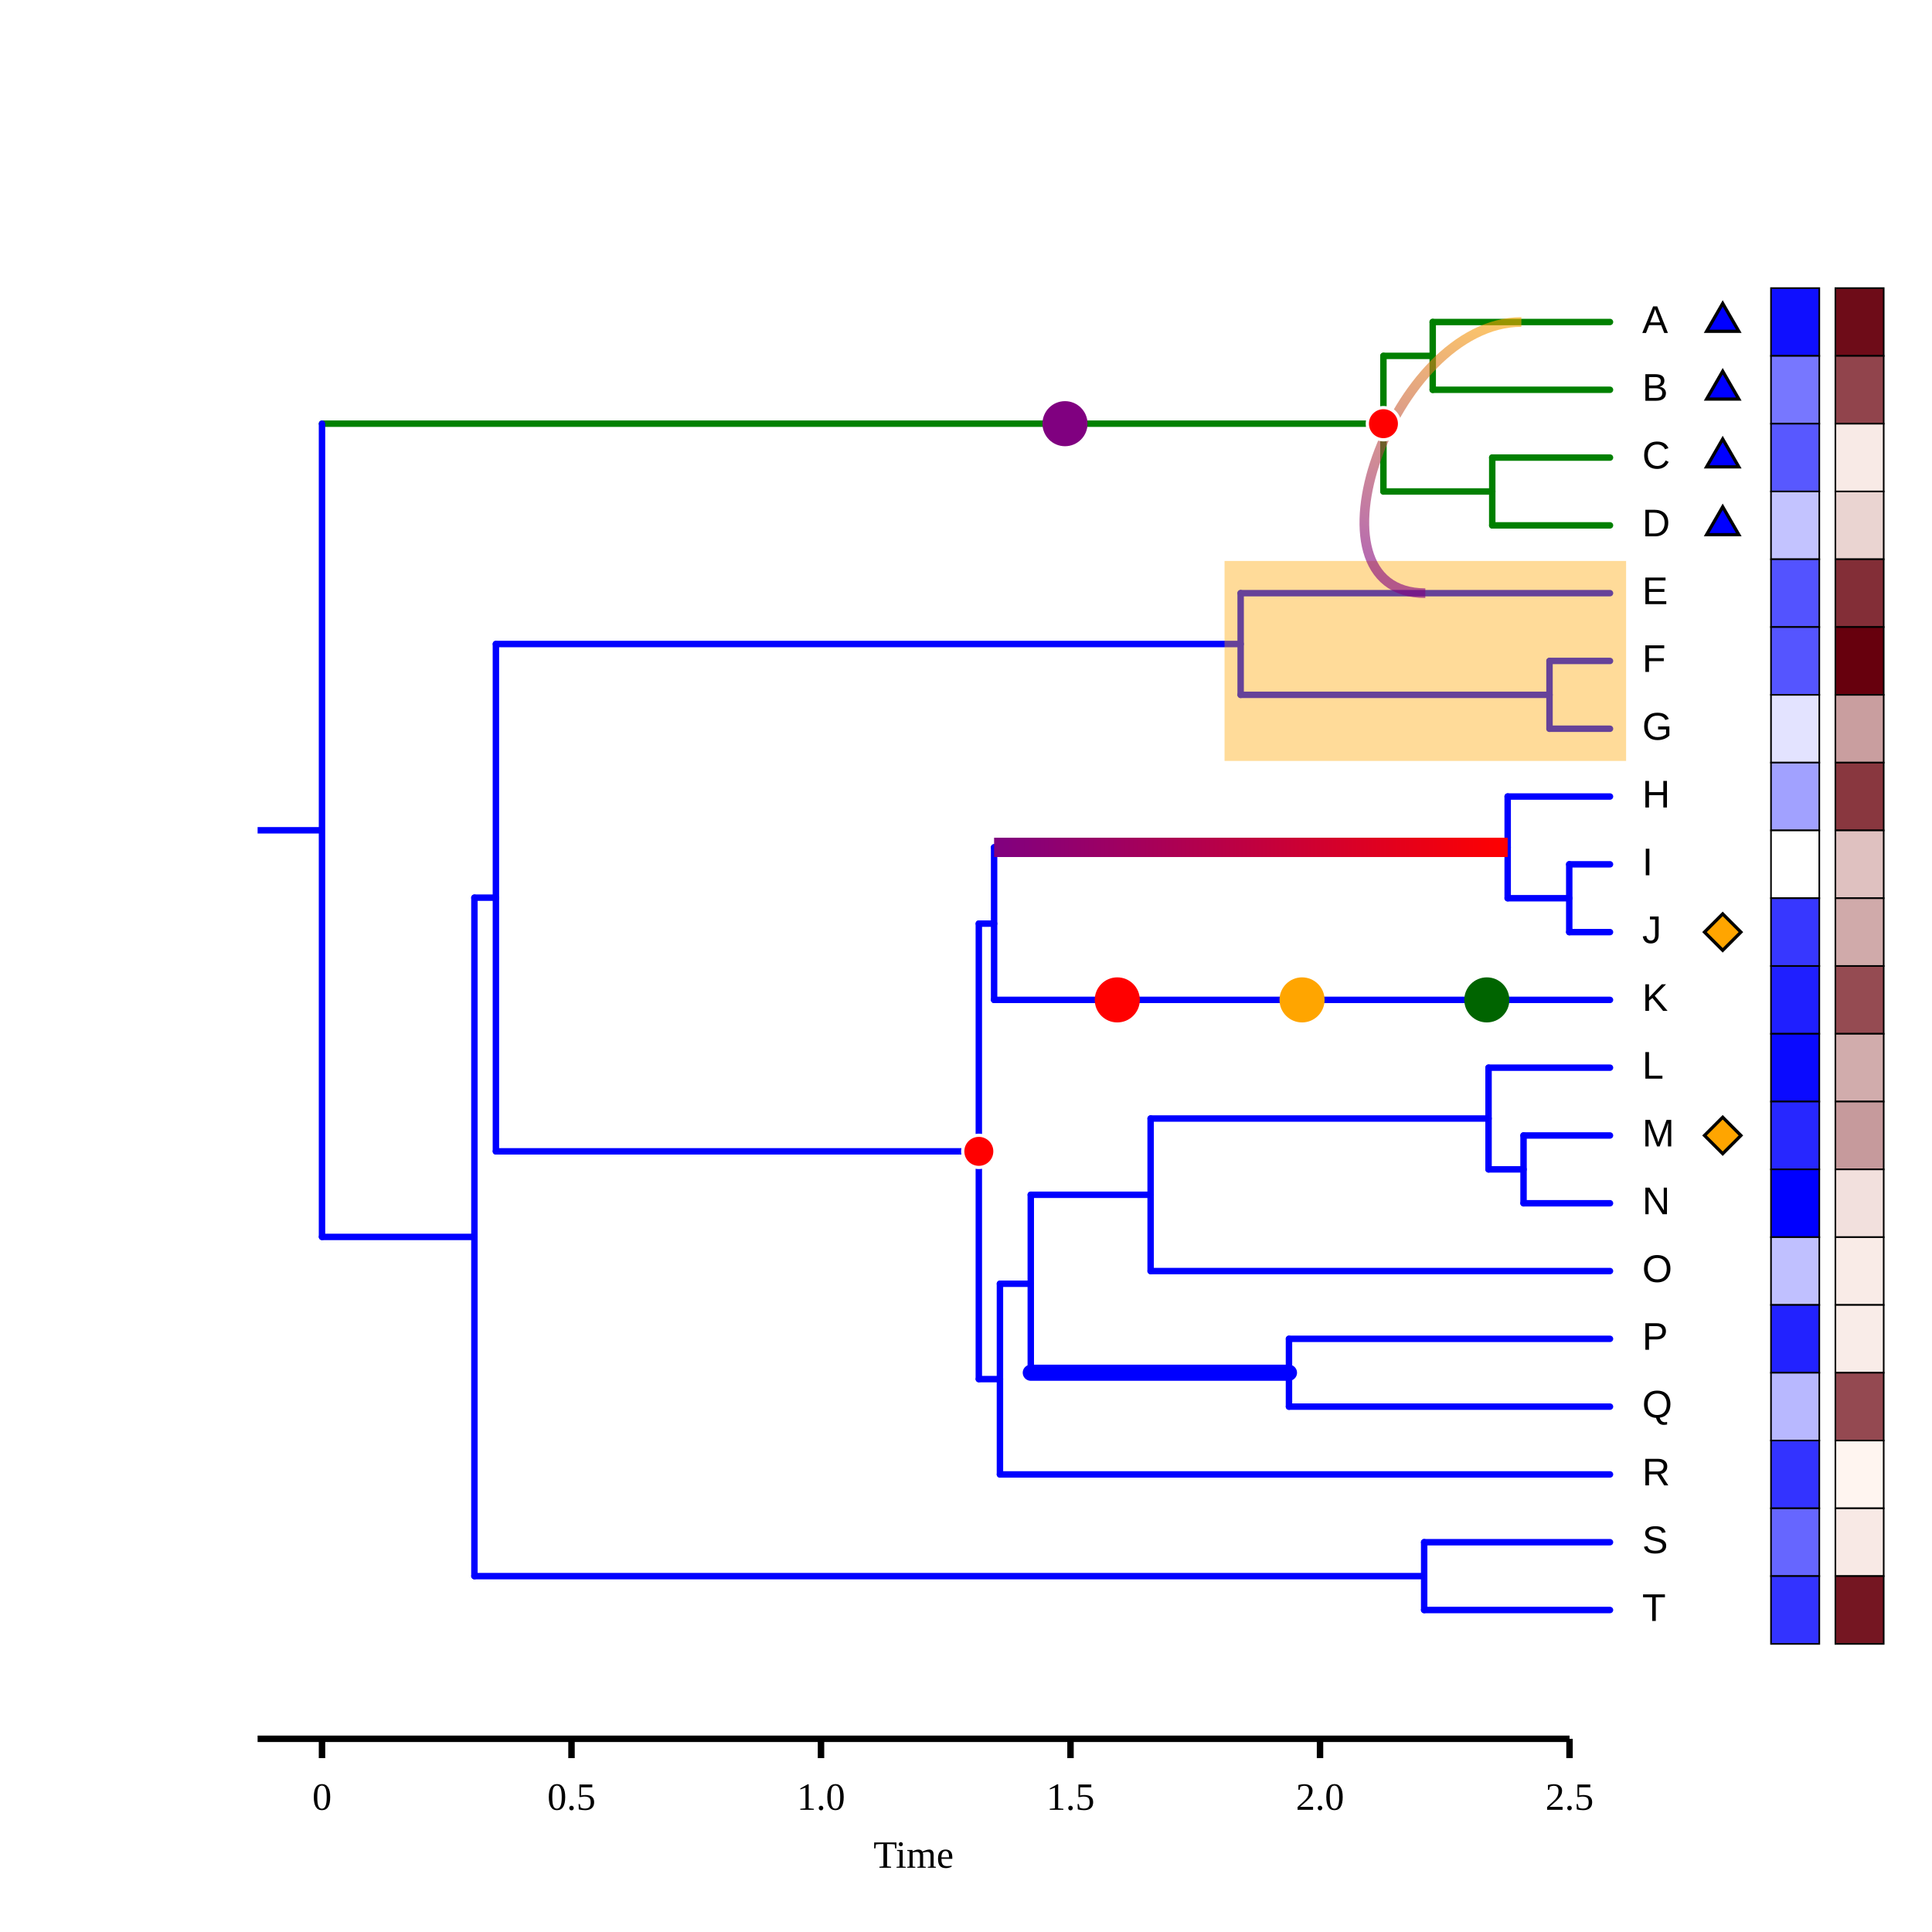
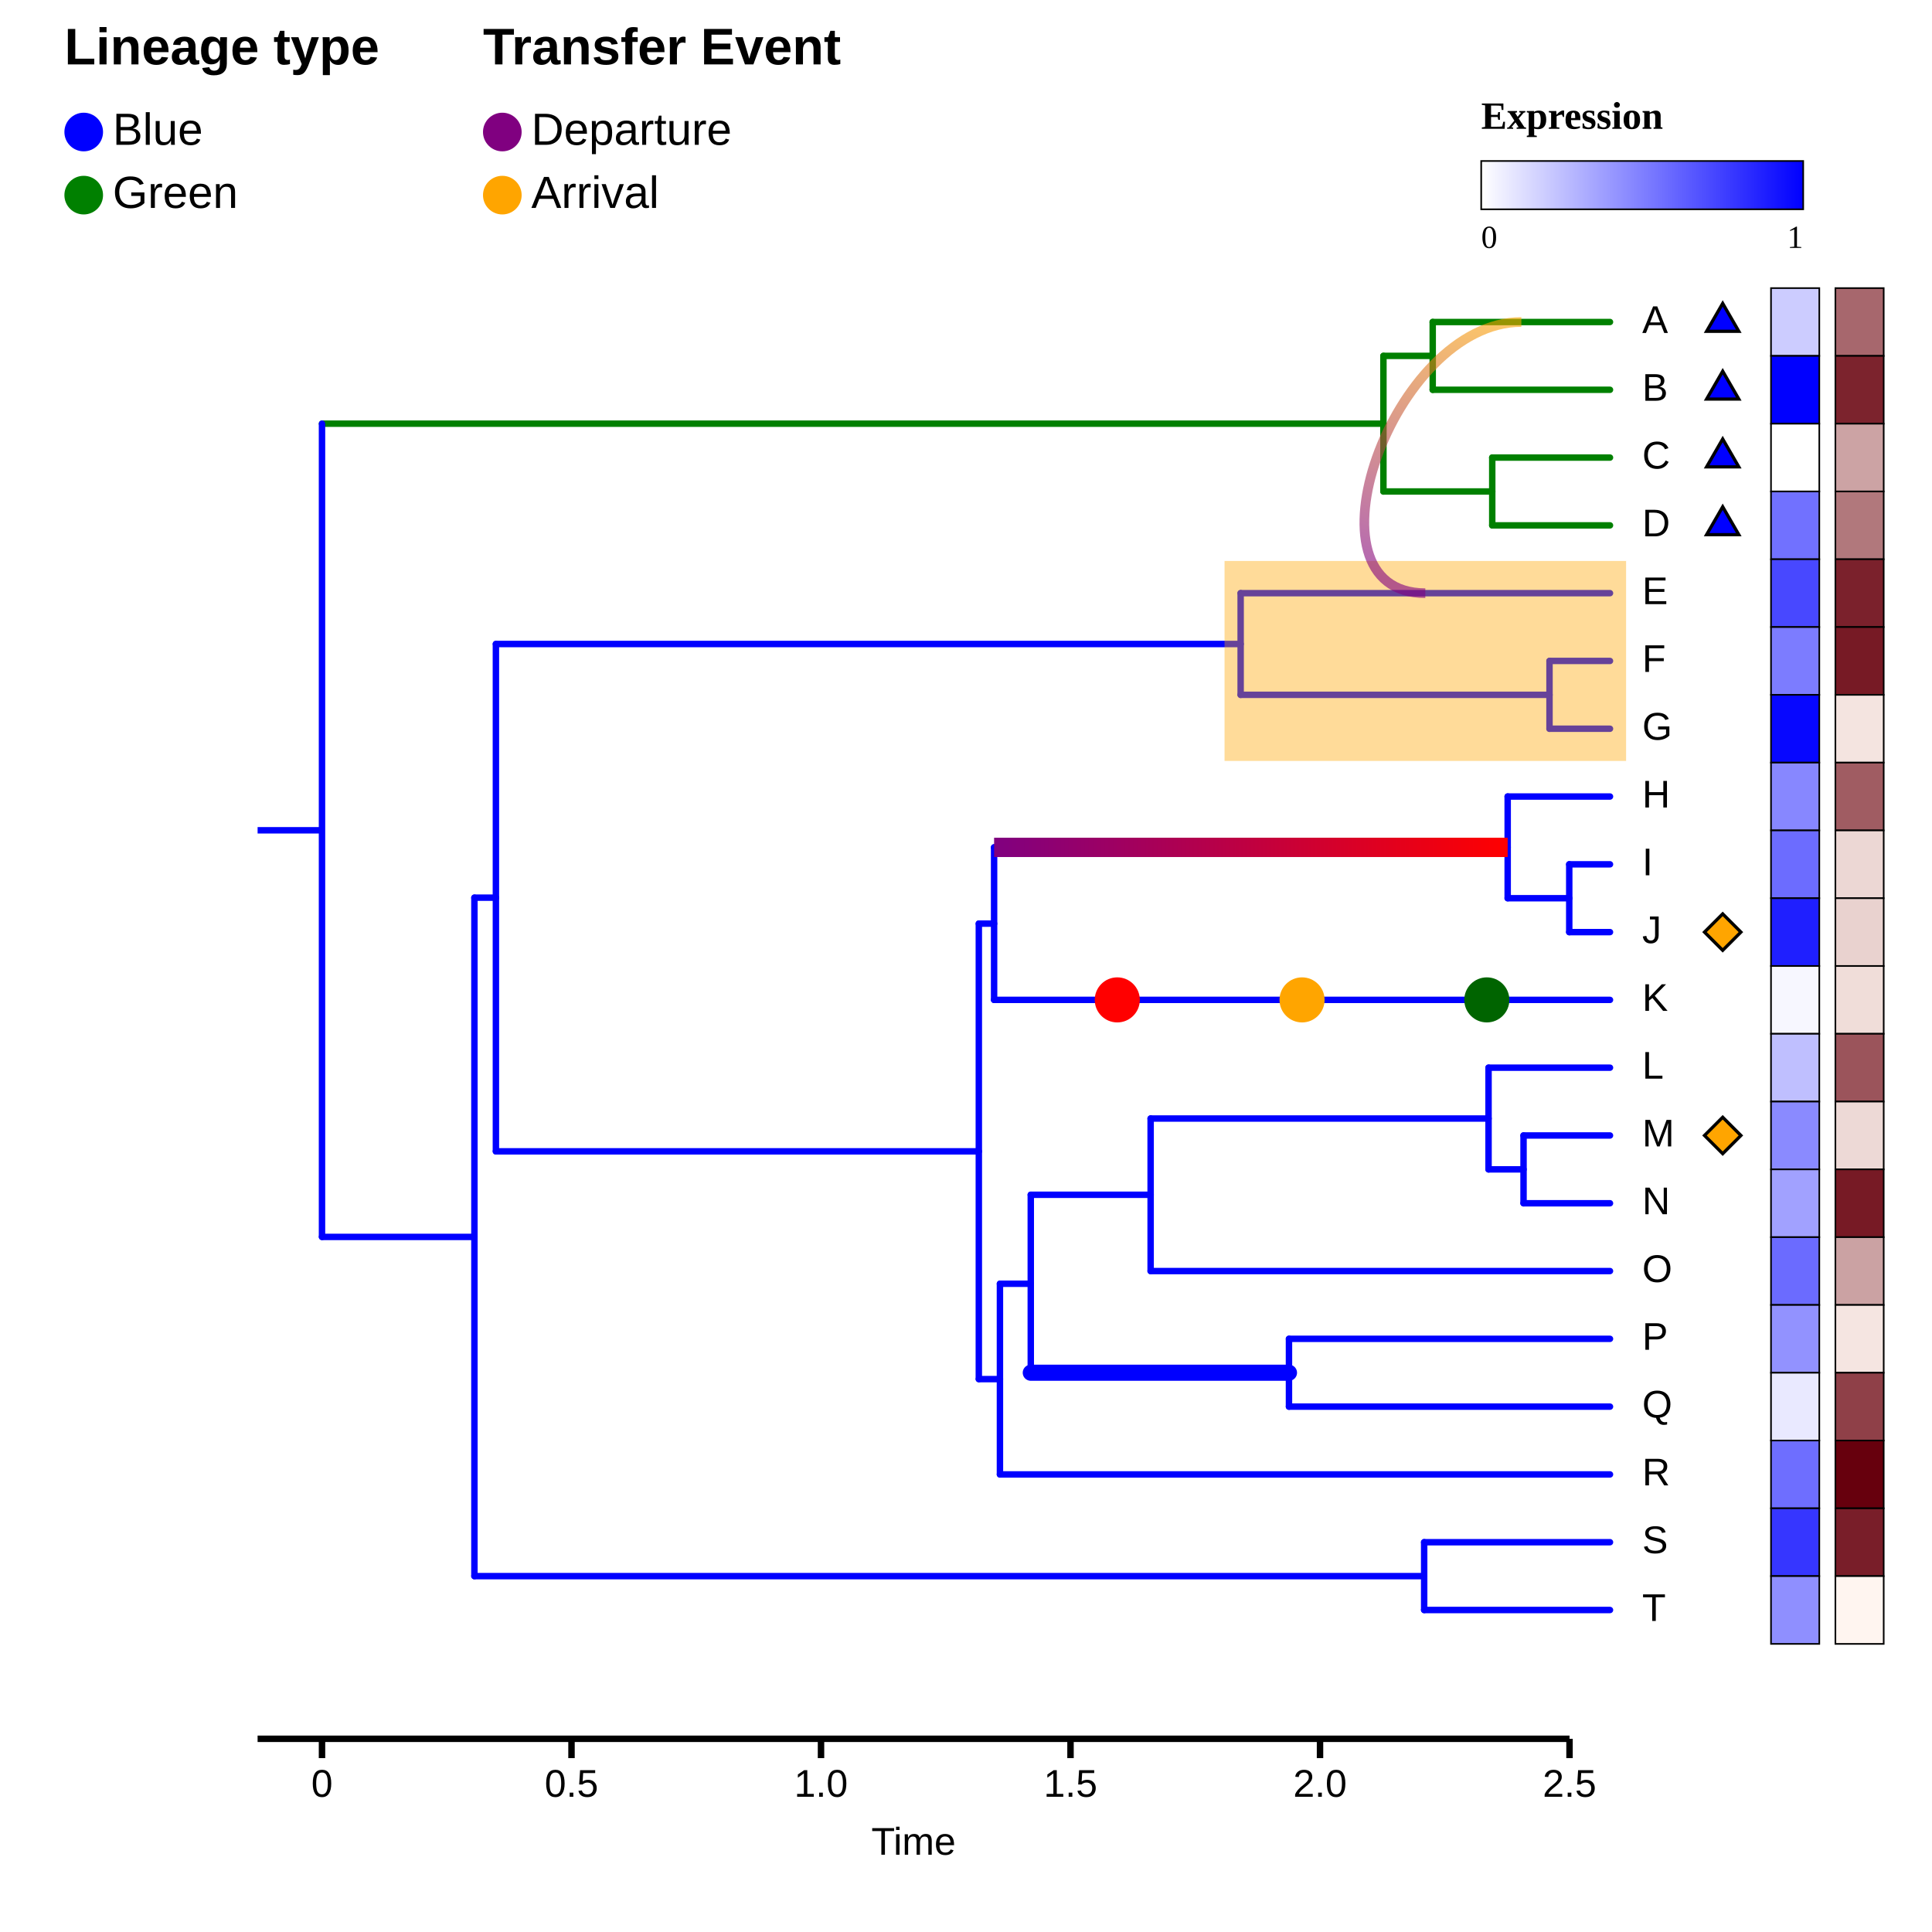
<svg xmlns="http://www.w3.org/2000/svg" xmlns:xlink="http://www.w3.org/1999/xlink" width="600" height="600" viewBox="-300.0 -300.0 600 600">
  <defs>
-     <linearGradient x1="8.728" y1="-36.842" x2="168.222" y2="-36.842" gradientUnits="userSpaceOnUse" id="grad_fsokv2">
+     <linearGradient x1="8.728" y1="-36.842" x2="168.222" y2="-36.842" gradientUnits="userSpaceOnUse" id="grad_x0ve04">
      <stop offset="0" stop-color="purple" />
      <stop offset="1" stop-color="red" />
    </linearGradient>
-     <linearGradient x1="142.646" y1="-115.789" x2="172.471" y2="-200.0" gradientUnits="userSpaceOnUse" id="tr_grad_fnces4">
+     <linearGradient x1="142.646" y1="-115.789" x2="172.471" y2="-200.0" gradientUnits="userSpaceOnUse" id="tr_grad_p7q22y">
      <stop offset="0" stop-color="purple" />
      <stop offset="1" stop-color="orange" />
+     </linearGradient>
+     <linearGradient x1="160" y1="-250" x2="260" y2="-250" gradientUnits="userSpaceOnUse" id="cb_grad_fka1ds">
+       <stop offset="0" stop-color="white" />
+       <stop offset="1" stop-color="blue" />
    </linearGradient>
  </defs>
  <rect x="-300.0" y="-300.0" width="600" height="600" fill="white" />
  <path d="M144.942,-200.0 L200,-200.0" stroke="green" stroke-width="2" stroke-linecap="round" />
-   <circle cx="200" cy="-200.0" r="0" fill="black" />
  <path d="M144.942,-178.947 L200,-178.947" stroke="green" stroke-width="2" stroke-linecap="round" />
-   <circle cx="200" cy="-178.947" r="0" fill="black" />
  <path d="M129.636,-189.474 L144.942,-189.474" stroke="green" stroke-width="2" stroke-linecap="round" />
  <path d="M144.942,-200.0 L144.942,-178.947" stroke="green" stroke-width="2" stroke-linecap="round" />
-   <circle cx="144.942" cy="-189.474" r="0" fill="green" />
  <path d="M163.431,-157.895 L199.999,-157.895" stroke="green" stroke-width="2" stroke-linecap="round" />
-   <circle cx="199.999" cy="-157.895" r="0" fill="black" />
  <path d="M163.431,-136.842 L199.999,-136.842" stroke="green" stroke-width="2" stroke-linecap="round" />
-   <circle cx="199.999" cy="-136.842" r="0" fill="black" />
  <path d="M129.636,-147.368 L163.431,-147.368" stroke="green" stroke-width="2" stroke-linecap="round" />
  <path d="M163.431,-157.895 L163.431,-136.842" stroke="green" stroke-width="2" stroke-linecap="round" />
-   <circle cx="163.431" cy="-147.368" r="0" fill="green" />
  <path d="M-200.0,-168.421 L129.636,-168.421" stroke="green" stroke-width="2" stroke-linecap="round" />
  <path d="M129.636,-189.474 L129.636,-147.368" stroke="green" stroke-width="2" stroke-linecap="round" />
-   <circle cx="129.636" cy="-168.421" r="0" fill="green" />
  <path d="M85.293,-115.789 L200,-115.789" stroke="blue" stroke-width="2" stroke-linecap="round" />
-   <circle cx="200" cy="-115.789" r="0" fill="black" />
  <path d="M181.214,-94.737 L200,-94.737" stroke="blue" stroke-width="2" stroke-linecap="round" />
-   <circle cx="200" cy="-94.737" r="0" fill="black" />
  <path d="M181.214,-73.684 L200,-73.684" stroke="blue" stroke-width="2" stroke-linecap="round" />
-   <circle cx="200" cy="-73.684" r="0" fill="black" />
  <path d="M85.293,-84.211 L181.214,-84.211" stroke="blue" stroke-width="2" stroke-linecap="round" />
  <path d="M181.214,-94.737 L181.214,-73.684" stroke="blue" stroke-width="2" stroke-linecap="round" />
-   <circle cx="181.214" cy="-84.211" r="0" fill="blue" />
  <path d="M-145.993,-100.0 L85.293,-100.0" stroke="blue" stroke-width="2" stroke-linecap="round" />
  <path d="M85.293,-115.789 L85.293,-84.211" stroke="blue" stroke-width="2" stroke-linecap="round" />
-   <circle cx="85.293" cy="-100.0" r="0" fill="blue" />
  <path d="M168.222,-52.632 L200,-52.632" stroke="blue" stroke-width="2" stroke-linecap="round" />
-   <circle cx="200" cy="-52.632" r="0" fill="black" />
  <path d="M187.345,-31.579 L200,-31.579" stroke="blue" stroke-width="2" stroke-linecap="round" />
-   <circle cx="200" cy="-31.579" r="0" fill="black" />
  <path d="M187.345,-10.526 L200,-10.526" stroke="blue" stroke-width="2" stroke-linecap="round" />
-   <circle cx="200" cy="-10.526" r="0" fill="black" />
  <path d="M168.222,-21.053 L187.345,-21.053" stroke="blue" stroke-width="2" stroke-linecap="round" />
  <path d="M187.345,-31.579 L187.345,-10.526" stroke="blue" stroke-width="2" stroke-linecap="round" />
-   <circle cx="187.345" cy="-21.053" r="0" fill="blue" />
  <path d="M8.728,-36.842 L168.222,-36.842" stroke="blue" stroke-width="2" stroke-linecap="round" />
  <path d="M168.222,-52.632 L168.222,-21.053" stroke="blue" stroke-width="2" stroke-linecap="round" />
-   <circle cx="168.222" cy="-36.842" r="0" fill="blue" />
  <path d="M8.728,10.526 L200.0,10.526" stroke="blue" stroke-width="2" stroke-linecap="round" />
-   <circle cx="200.0" cy="10.526" r="0" fill="black" />
  <path d="M3.983,-13.158 L8.728,-13.158" stroke="blue" stroke-width="2" stroke-linecap="round" />
  <path d="M8.728,-36.842 L8.728,10.526" stroke="blue" stroke-width="2" stroke-linecap="round" />
-   <circle cx="8.728" cy="-13.158" r="0" fill="blue" />
  <path d="M162.281,31.579 L199.999,31.579" stroke="blue" stroke-width="2" stroke-linecap="round" />
-   <circle cx="199.999" cy="31.579" r="0" fill="black" />
  <path d="M173.15,52.632 L199.999,52.632" stroke="blue" stroke-width="2" stroke-linecap="round" />
-   <circle cx="199.999" cy="52.632" r="0" fill="black" />
  <path d="M173.15,73.684 L199.999,73.684" stroke="blue" stroke-width="2" stroke-linecap="round" />
-   <circle cx="199.999" cy="73.684" r="0" fill="black" />
  <path d="M162.281,63.158 L173.15,63.158" stroke="blue" stroke-width="2" stroke-linecap="round" />
  <path d="M173.15,52.632 L173.15,73.684" stroke="blue" stroke-width="2" stroke-linecap="round" />
-   <circle cx="173.15" cy="63.158" r="0" fill="blue" />
  <path d="M57.338,47.368 L162.281,47.368" stroke="blue" stroke-width="2" stroke-linecap="round" />
  <path d="M162.281,31.579 L162.281,63.158" stroke="blue" stroke-width="2" stroke-linecap="round" />
-   <circle cx="162.281" cy="47.368" r="0" fill="blue" />
  <path d="M57.338,94.737 L199.999,94.737" stroke="blue" stroke-width="2" stroke-linecap="round" />
-   <circle cx="199.999" cy="94.737" r="0" fill="black" />
  <path d="M20.117,71.053 L57.338,71.053" stroke="blue" stroke-width="2" stroke-linecap="round" />
  <path d="M57.338,47.368 L57.338,94.737" stroke="blue" stroke-width="2" stroke-linecap="round" />
-   <circle cx="57.338" cy="71.053" r="0" fill="blue" />
  <path d="M100.303,115.789 L199.999,115.789" stroke="blue" stroke-width="2" stroke-linecap="round" />
-   <circle cx="199.999" cy="115.789" r="0" fill="black" />
  <path d="M100.303,136.842 L199.999,136.842" stroke="blue" stroke-width="2" stroke-linecap="round" />
-   <circle cx="199.999" cy="136.842" r="0" fill="black" />
  <path d="M20.117,126.316 L100.303,126.316" stroke="blue" stroke-width="2" stroke-linecap="round" />
  <path d="M100.303,115.789 L100.303,136.842" stroke="blue" stroke-width="2" stroke-linecap="round" />
-   <circle cx="100.303" cy="126.316" r="0" fill="blue" />
  <path d="M10.541,98.684 L20.117,98.684" stroke="blue" stroke-width="2" stroke-linecap="round" />
  <path d="M20.117,71.053 L20.117,126.316" stroke="blue" stroke-width="2" stroke-linecap="round" />
-   <circle cx="20.117" cy="98.684" r="0" fill="blue" />
  <path d="M10.541,157.895 L199.999,157.895" stroke="blue" stroke-width="2" stroke-linecap="round" />
-   <circle cx="199.999" cy="157.895" r="0" fill="black" />
  <path d="M3.983,128.289 L10.541,128.289" stroke="blue" stroke-width="2" stroke-linecap="round" />
  <path d="M10.541,98.684 L10.541,157.895" stroke="blue" stroke-width="2" stroke-linecap="round" />
-   <circle cx="10.541" cy="128.289" r="0" fill="blue" />
  <path d="M-145.993,57.566 L3.983,57.566" stroke="blue" stroke-width="2" stroke-linecap="round" />
  <path d="M3.983,-13.158 L3.983,128.289" stroke="blue" stroke-width="2" stroke-linecap="round" />
-   <circle cx="3.983" cy="57.566" r="0" fill="blue" />
  <path d="M-152.667,-21.217 L-145.993,-21.217" stroke="blue" stroke-width="2" stroke-linecap="round" />
  <path d="M-145.993,-100.0 L-145.993,57.566" stroke="blue" stroke-width="2" stroke-linecap="round" />
-   <circle cx="-145.993" cy="-21.217" r="0" fill="blue" />
  <path d="M142.288,178.947 L200,178.947" stroke="blue" stroke-width="2" stroke-linecap="round" />
-   <circle cx="200" cy="178.947" r="0" fill="black" />
  <path d="M142.288,200.0 L200,200.0" stroke="blue" stroke-width="2" stroke-linecap="round" />
-   <circle cx="200" cy="200.0" r="0" fill="black" />
  <path d="M-152.667,189.474 L142.288,189.474" stroke="blue" stroke-width="2" stroke-linecap="round" />
  <path d="M142.288,178.947 L142.288,200.0" stroke="blue" stroke-width="2" stroke-linecap="round" />
-   <circle cx="142.288" cy="189.474" r="0" fill="blue" />
  <path d="M-200.0,84.128 L-152.667,84.128" stroke="blue" stroke-width="2" stroke-linecap="round" />
  <path d="M-152.667,-21.217 L-152.667,189.474" stroke="blue" stroke-width="2" stroke-linecap="round" />
-   <circle cx="-152.667" cy="84.128" r="0" fill="blue" />
  <path d="M-220.0,-42.146 L-200.0,-42.146" stroke="blue" stroke-width="2" />
  <path d="M-200.0,-168.421 L-200.0,84.128" stroke="blue" stroke-width="2" stroke-linecap="round" />
-   <circle cx="-200.0" cy="-42.146" r="0" fill="blue" />
  <text x="210" y="-200.0" font-size="12" fill="black" font-family="Arial" transform="" text-anchor="start" dominant-baseline="middle">A</text>
  <text x="210" y="-178.947" font-size="12" fill="black" font-family="Arial" transform="" text-anchor="start" dominant-baseline="middle">B</text>
  <text x="209.999" y="-157.895" font-size="12" fill="black" font-family="Arial" transform="" text-anchor="start" dominant-baseline="middle">C</text>
  <text x="209.999" y="-136.842" font-size="12" fill="black" font-family="Arial" transform="" text-anchor="start" dominant-baseline="middle">D</text>
  <text x="210" y="-115.789" font-size="12" fill="black" font-family="Arial" transform="" text-anchor="start" dominant-baseline="middle">E</text>
  <text x="210" y="-94.737" font-size="12" fill="black" font-family="Arial" transform="" text-anchor="start" dominant-baseline="middle">F</text>
  <text x="210" y="-73.684" font-size="12" fill="black" font-family="Arial" transform="" text-anchor="start" dominant-baseline="middle">G</text>
  <text x="210" y="-52.632" font-size="12" fill="black" font-family="Arial" transform="" text-anchor="start" dominant-baseline="middle">H</text>
  <text x="210" y="-31.579" font-size="12" fill="black" font-family="Arial" transform="" text-anchor="start" dominant-baseline="middle">I</text>
  <text x="210" y="-10.526" font-size="12" fill="black" font-family="Arial" transform="" text-anchor="start" dominant-baseline="middle">J</text>
  <text x="210.0" y="10.526" font-size="12" fill="black" font-family="Arial" transform="" text-anchor="start" dominant-baseline="middle">K</text>
  <text x="209.999" y="31.579" font-size="12" fill="black" font-family="Arial" transform="" text-anchor="start" dominant-baseline="middle">L</text>
  <text x="209.999" y="52.632" font-size="12" fill="black" font-family="Arial" transform="" text-anchor="start" dominant-baseline="middle">M</text>
  <text x="209.999" y="73.684" font-size="12" fill="black" font-family="Arial" transform="" text-anchor="start" dominant-baseline="middle">N</text>
  <text x="209.999" y="94.737" font-size="12" fill="black" font-family="Arial" transform="" text-anchor="start" dominant-baseline="middle">O</text>
  <text x="209.999" y="115.789" font-size="12" fill="black" font-family="Arial" transform="" text-anchor="start" dominant-baseline="middle">P</text>
  <text x="209.999" y="136.842" font-size="12" fill="black" font-family="Arial" transform="" text-anchor="start" dominant-baseline="middle">Q</text>
  <text x="209.999" y="157.895" font-size="12" fill="black" font-family="Arial" transform="" text-anchor="start" dominant-baseline="middle">R</text>
  <text x="210" y="178.947" font-size="12" fill="black" font-family="Arial" transform="" text-anchor="start" dominant-baseline="middle">S</text>
  <text x="210" y="200.0" font-size="12" fill="black" font-family="Arial" transform="" text-anchor="start" dominant-baseline="middle">T</text>
  <path d="M235,-205.774 L230,-197.113 L240,-197.113 Z" fill="blue" opacity="1.0" stroke="black" stroke-width="1" />
  <path d="M235,-184.721 L230,-176.061 L240,-176.061 Z" fill="blue" opacity="1.0" stroke="black" stroke-width="1" />
  <path d="M234.999,-163.668 L229.999,-155.008 L239.999,-155.008 Z" fill="blue" opacity="1.0" stroke="black" stroke-width="1" />
  <path d="M234.999,-142.616 L229.999,-133.955 L239.999,-133.955 Z" fill="blue" opacity="1.0" stroke="black" stroke-width="1" />
  <rect x="231" y="-14.526" width="8.0" height="8.0" transform="rotate(45,234.9996,-10.52632)" fill="orange" opacity="1.0" stroke="black" stroke-width="1" />
  <rect x="230.999" y="48.632" width="8.0" height="8.0" transform="rotate(45,234.9993,52.63158)" fill="orange" opacity="1.0" stroke="black" stroke-width="1" />
  <circle cx="46.982" cy="10.526" r="7.0" fill="red" opacity="1.0" />
  <circle cx="104.364" cy="10.526" r="7.0" fill="orange" opacity="1.0" />
  <circle cx="161.746" cy="10.526" r="7.0" fill="darkgreen" opacity="1.0" />
-   <circle cx="30.745" cy="-168.421" r="7.0" fill="purple" opacity="1.0" />
  <rect x="80.293" y="-125.789" width="124.707" height="62.105" fill="orange" fill-opacity="0.4" stroke="none" />
  <path d="M20.117,126.316 L100.303,126.316" stroke="blue" stroke-width="5" stroke-linecap="round" />
-   <use xlink:href="#grad_fsokv2" />
-   <path d="M8.728,-36.842 L168.222,-36.842" stroke="url(#grad_fsokv2)" stroke-width="6" />
-   <use xlink:href="#tr_grad_fnces4" />
-   <path d="M142.646,-115.789 C102.646,-115.789,132.471,-200.0,172.471,-200.0" stroke-width="3.0" fill="none" stroke-opacity="0.6" stroke="url(#tr_grad_fnces4)" />
+   <use xlink:href="#grad_x0ve04" />
+   <path d="M8.728,-36.842 L168.222,-36.842" stroke="url(#grad_x0ve04)" stroke-width="6" />
+   <use xlink:href="#tr_grad_p7q22y" />
+   <path d="M142.646,-115.789 C102.646,-115.789,132.471,-200.0,172.471,-200.0" stroke-width="3.0" fill="none" stroke-opacity="0.6" stroke="url(#tr_grad_p7q22y)" />
  <path d="M-220.0,240.0 L187.429,240.0" stroke="black" stroke-width="2.0" />
  <path d="M-200.0,240.0 L-200.0,246.0" stroke="black" stroke-width="2.0" />
-   <text x="-200.0" y="258.0" font-size="12" text-anchor="middle" dominant-baseline="central">0</text>
+   <text x="-200.0" y="258.0" font-size="12" text-anchor="middle" font-family="Arial">0</text>
  <path d="M-122.514,240.0 L-122.514,246.0" stroke="black" stroke-width="2.0" />
-   <text x="-122.514" y="258.0" font-size="12" text-anchor="middle" dominant-baseline="central">0.5</text>
+   <text x="-122.514" y="258.0" font-size="12" text-anchor="middle" font-family="Arial">0.5</text>
  <path d="M-45.028,240.0 L-45.028,246.0" stroke="black" stroke-width="2.0" />
-   <text x="-45.028" y="258.0" font-size="12" text-anchor="middle" dominant-baseline="central">1.0</text>
+   <text x="-45.028" y="258.0" font-size="12" text-anchor="middle" font-family="Arial">1.0</text>
  <path d="M32.457,240.0 L32.457,246.0" stroke="black" stroke-width="2.0" />
-   <text x="32.457" y="258.0" font-size="12" text-anchor="middle" dominant-baseline="central">1.5</text>
+   <text x="32.457" y="258.0" font-size="12" text-anchor="middle" font-family="Arial">1.5</text>
  <path d="M109.943,240.0 L109.943,246.0" stroke="black" stroke-width="2.0" />
-   <text x="109.943" y="258.0" font-size="12" text-anchor="middle" dominant-baseline="central">2.0</text>
+   <text x="109.943" y="258.0" font-size="12" text-anchor="middle" font-family="Arial">2.0</text>
  <path d="M187.429,240.0 L187.429,246.0" stroke="black" stroke-width="2.0" />
-   <text x="187.429" y="258.0" font-size="12" text-anchor="middle" dominant-baseline="central">2.5</text>
-   <text x="-16.285" y="276.0" font-size="12" text-anchor="middle" dominant-baseline="central">Time</text>
-   <rect x="250.0" y="-210.526" width="15" height="21.053" fill="#0f0fff" stroke="black" stroke-width="0.5" />
-   <rect x="250.0" y="-189.474" width="15" height="21.053" fill="#7777ff" stroke="black" stroke-width="0.5" />
-   <rect x="250.0" y="-168.421" width="15" height="21.053" fill="#5858ff" stroke="black" stroke-width="0.5" />
-   <rect x="250.0" y="-147.368" width="15" height="21.053" fill="#c3c3ff" stroke="black" stroke-width="0.5" />
-   <rect x="250.0" y="-126.316" width="15" height="21.053" fill="#5353ff" stroke="black" stroke-width="0.5" />
-   <rect x="250.0" y="-105.263" width="15" height="21.053" fill="#5555ff" stroke="black" stroke-width="0.5" />
-   <rect x="250.0" y="-84.211" width="15" height="21.053" fill="#e3e3ff" stroke="black" stroke-width="0.5" />
-   <rect x="250.0" y="-63.158" width="15" height="21.053" fill="#a1a1ff" stroke="black" stroke-width="0.5" />
-   <rect x="250.0" y="-42.105" width="15" height="21.053" fill="#ffffff" stroke="black" stroke-width="0.5" />
-   <rect x="250.0" y="-21.053" width="15" height="21.053" fill="#3737ff" stroke="black" stroke-width="0.5" />
-   <rect x="250.0" y="1.4210854715202004e-14" width="15" height="21.053" fill="#1f1fff" stroke="black" stroke-width="0.5" />
-   <rect x="250.0" y="21.053" width="15" height="21.053" fill="#0a0aff" stroke="black" stroke-width="0.5" />
-   <rect x="250.0" y="42.105" width="15" height="21.053" fill="#2727ff" stroke="black" stroke-width="0.5" />
-   <rect x="250.0" y="63.158" width="15" height="21.053" fill="#0000ff" stroke="black" stroke-width="0.5" />
-   <rect x="250.0" y="84.211" width="15" height="21.053" fill="#c0c0ff" stroke="black" stroke-width="0.5" />
-   <rect x="250.0" y="105.263" width="15" height="21.053" fill="#2222ff" stroke="black" stroke-width="0.5" />
-   <rect x="250.0" y="126.316" width="15" height="21.053" fill="#b8b8ff" stroke="black" stroke-width="0.5" />
-   <rect x="250.0" y="147.368" width="15" height="21.053" fill="#3333ff" stroke="black" stroke-width="0.5" />
-   <rect x="250.0" y="168.421" width="15" height="21.053" fill="#6666ff" stroke="black" stroke-width="0.5" />
-   <rect x="250.0" y="189.474" width="15" height="21.053" fill="#3333ff" stroke="black" stroke-width="0.5" />
-   <rect x="270.0" y="-210.526" width="15" height="21.053" fill="#6e0c18" stroke="black" stroke-width="0.5" />
-   <rect x="270.0" y="-189.474" width="15" height="21.053" fill="#91444c" stroke="black" stroke-width="0.5" />
-   <rect x="270.0" y="-168.421" width="15" height="21.053" fill="#f8eae6" stroke="black" stroke-width="0.5" />
-   <rect x="270.0" y="-147.368" width="15" height="21.053" fill="#ead4d1" stroke="black" stroke-width="0.5" />
-   <rect x="270.0" y="-126.316" width="15" height="21.053" fill="#832e37" stroke="black" stroke-width="0.5" />
-   <rect x="270.0" y="-105.263" width="15" height="21.053" fill="#67000d" stroke="black" stroke-width="0.5" />
-   <rect x="270.0" y="-84.211" width="15" height="21.053" fill="#c99e9f" stroke="black" stroke-width="0.5" />
-   <rect x="270.0" y="-63.158" width="15" height="21.053" fill="#89373f" stroke="black" stroke-width="0.5" />
-   <rect x="270.0" y="-42.105" width="15" height="21.053" fill="#dfc1c0" stroke="black" stroke-width="0.5" />
-   <rect x="270.0" y="-21.053" width="15" height="21.053" fill="#d0aaaa" stroke="black" stroke-width="0.5" />
-   <rect x="270.0" y="1.4210854715202004e-14" width="15" height="21.053" fill="#954b52" stroke="black" stroke-width="0.5" />
-   <rect x="270.0" y="21.053" width="15" height="21.053" fill="#d1acac" stroke="black" stroke-width="0.5" />
-   <rect x="270.0" y="42.105" width="15" height="21.053" fill="#c69a9c" stroke="black" stroke-width="0.5" />
-   <rect x="270.0" y="63.158" width="15" height="21.053" fill="#f2e0dd" stroke="black" stroke-width="0.5" />
-   <rect x="270.0" y="84.211" width="15" height="21.053" fill="#f9ebe7" stroke="black" stroke-width="0.5" />
-   <rect x="270.0" y="105.263" width="15" height="21.053" fill="#f9ece8" stroke="black" stroke-width="0.5" />
-   <rect x="270.0" y="126.316" width="15" height="21.053" fill="#944951" stroke="black" stroke-width="0.5" />
-   <rect x="270.0" y="147.368" width="15" height="21.053" fill="#fff5f0" stroke="black" stroke-width="0.5" />
-   <rect x="270.0" y="168.421" width="15" height="21.053" fill="#f8e9e5" stroke="black" stroke-width="0.5" />
-   <rect x="270.0" y="189.474" width="15" height="21.053" fill="#751622" stroke="black" stroke-width="0.5" />
-   <circle cx="129.636" cy="-168.421" r="5.0" fill="red" opacity="1.0" stroke="white" stroke-width="1" />
-   <circle cx="3.983" cy="57.566" r="5.0" fill="red" opacity="1.0" stroke="white" stroke-width="1" />
+   <text x="187.429" y="258.0" font-size="12" text-anchor="middle" font-family="Arial">2.5</text>
+   <text x="-16.285" y="276.0" font-size="12" text-anchor="middle" font-family="Arial">Time</text>
+   <rect x="250.0" y="-210.526" width="15" height="21.053" fill="#ccccff" stroke="black" stroke-width="0.5" />
+   <rect x="250.0" y="-189.474" width="15" height="21.053" fill="#0000ff" stroke="black" stroke-width="0.5" />
+   <rect x="250.0" y="-168.421" width="15" height="21.053" fill="#ffffff" stroke="black" stroke-width="0.5" />
+   <rect x="250.0" y="-147.368" width="15" height="21.053" fill="#7171ff" stroke="black" stroke-width="0.5" />
+   <rect x="250.0" y="-126.316" width="15" height="21.053" fill="#4848ff" stroke="black" stroke-width="0.5" />
+   <rect x="250.0" y="-105.263" width="15" height="21.053" fill="#7c7cff" stroke="black" stroke-width="0.5" />
+   <rect x="250.0" y="-84.211" width="15" height="21.053" fill="#0707ff" stroke="black" stroke-width="0.5" />
+   <rect x="250.0" y="-63.158" width="15" height="21.053" fill="#8787ff" stroke="black" stroke-width="0.5" />
+   <rect x="250.0" y="-42.105" width="15" height="21.053" fill="#6c6cff" stroke="black" stroke-width="0.5" />
+   <rect x="250.0" y="-21.053" width="15" height="21.053" fill="#1f1fff" stroke="black" stroke-width="0.5" />
+   <rect x="250.0" y="1.4210854715202004e-14" width="15" height="21.053" fill="#f7f7ff" stroke="black" stroke-width="0.5" />
+   <rect x="250.0" y="21.053" width="15" height="21.053" fill="#bfbfff" stroke="black" stroke-width="0.5" />
+   <rect x="250.0" y="42.105" width="15" height="21.053" fill="#8a8aff" stroke="black" stroke-width="0.5" />
+   <rect x="250.0" y="63.158" width="15" height="21.053" fill="#a1a1ff" stroke="black" stroke-width="0.5" />
+   <rect x="250.0" y="84.211" width="15" height="21.053" fill="#6b6bff" stroke="black" stroke-width="0.5" />
+   <rect x="250.0" y="105.263" width="15" height="21.053" fill="#9292ff" stroke="black" stroke-width="0.5" />
+   <rect x="250.0" y="126.316" width="15" height="21.053" fill="#e9e9ff" stroke="black" stroke-width="0.5" />
+   <rect x="250.0" y="147.368" width="15" height="21.053" fill="#6e6eff" stroke="black" stroke-width="0.5" />
+   <rect x="250.0" y="168.421" width="15" height="21.053" fill="#3636ff" stroke="black" stroke-width="0.5" />
+   <rect x="250.0" y="189.474" width="15" height="21.053" fill="#8f8fff" stroke="black" stroke-width="0.5" />
+   <rect x="270.0" y="-210.526" width="15" height="21.053" fill="#a7676d" stroke="black" stroke-width="0.5" />
+   <rect x="270.0" y="-189.474" width="15" height="21.053" fill="#7c232d" stroke="black" stroke-width="0.5" />
+   <rect x="270.0" y="-168.421" width="15" height="21.053" fill="#cca3a4" stroke="black" stroke-width="0.5" />
+   <rect x="270.0" y="-147.368" width="15" height="21.053" fill="#b1787c" stroke="black" stroke-width="0.5" />
+   <rect x="270.0" y="-126.316" width="15" height="21.053" fill="#7b212c" stroke="black" stroke-width="0.5" />
+   <rect x="270.0" y="-105.263" width="15" height="21.053" fill="#771a25" stroke="black" stroke-width="0.5" />
+   <rect x="270.0" y="-84.211" width="15" height="21.053" fill="#f4e4e0" stroke="black" stroke-width="0.5" />
+   <rect x="270.0" y="-63.158" width="15" height="21.053" fill="#a05c62" stroke="black" stroke-width="0.5" />
+   <rect x="270.0" y="-42.105" width="15" height="21.053" fill="#ecd7d4" stroke="black" stroke-width="0.5" />
+   <rect x="270.0" y="-21.053" width="15" height="21.053" fill="#e9d2cf" stroke="black" stroke-width="0.5" />
+   <rect x="270.0" y="1.4210854715202004e-14" width="15" height="21.053" fill="#f0ddd9" stroke="black" stroke-width="0.5" />
+   <rect x="270.0" y="21.053" width="15" height="21.053" fill="#9b545b" stroke="black" stroke-width="0.5" />
+   <rect x="270.0" y="42.105" width="15" height="21.053" fill="#edd9d6" stroke="black" stroke-width="0.5" />
+   <rect x="270.0" y="63.158" width="15" height="21.053" fill="#771a25" stroke="black" stroke-width="0.5" />
+   <rect x="270.0" y="84.211" width="15" height="21.053" fill="#cba2a3" stroke="black" stroke-width="0.5" />
+   <rect x="270.0" y="105.263" width="15" height="21.053" fill="#f5e5e1" stroke="black" stroke-width="0.5" />
+   <rect x="270.0" y="126.316" width="15" height="21.053" fill="#8f4048" stroke="black" stroke-width="0.5" />
+   <rect x="270.0" y="147.368" width="15" height="21.053" fill="#67000d" stroke="black" stroke-width="0.5" />
+   <rect x="270.0" y="168.421" width="15" height="21.053" fill="#791e29" stroke="black" stroke-width="0.5" />
+   <rect x="270.0" y="189.474" width="15" height="21.053" fill="#fff5f0" stroke="black" stroke-width="0.5" />
+   <text x="-280" y="-280" font-size="16" font-weight="bold" font-family="Arial" text-anchor="start">Lineage type</text>
+   <circle cx="-274" cy="-259.0" r="6" fill="blue" />
+   <text x="-265.0" y="-259.0" font-size="14" font-family="Arial" text-anchor="start" dominant-baseline="middle">Blue</text>
+   <circle cx="-274" cy="-239.4" r="6" fill="green" />
+   <text x="-265.0" y="-239.4" font-size="14" font-family="Arial" text-anchor="start" dominant-baseline="middle">Green</text>
+   <text x="-150" y="-280" font-size="16" font-weight="bold" font-family="Arial" text-anchor="start">Transfer Event</text>
+   <circle cx="-144" cy="-259.0" r="6" fill="purple" />
+   <text x="-135.0" y="-259.0" font-size="14" font-family="Arial" text-anchor="start" dominant-baseline="middle">Departure</text>
+   <circle cx="-144" cy="-239.4" r="6" fill="orange" />
+   <text x="-135.0" y="-239.4" font-size="14" font-family="Arial" text-anchor="start" dominant-baseline="middle">Arrival</text>
+   <use xlink:href="#cb_grad_fka1ds" />
+   <text x="160" y="-260" font-size="12" font-weight="bold" text-anchor="start">Expression</text>
+   <rect x="160" y="-250" width="100" height="15" fill="url(#cb_grad_fka1ds)" stroke="black" stroke-width="0.5" />
+   <text x="160" y="-223" font-size="10" text-anchor="start">0</text>
+   <text x="260" y="-223" font-size="10" text-anchor="end">1</text>
</svg>
